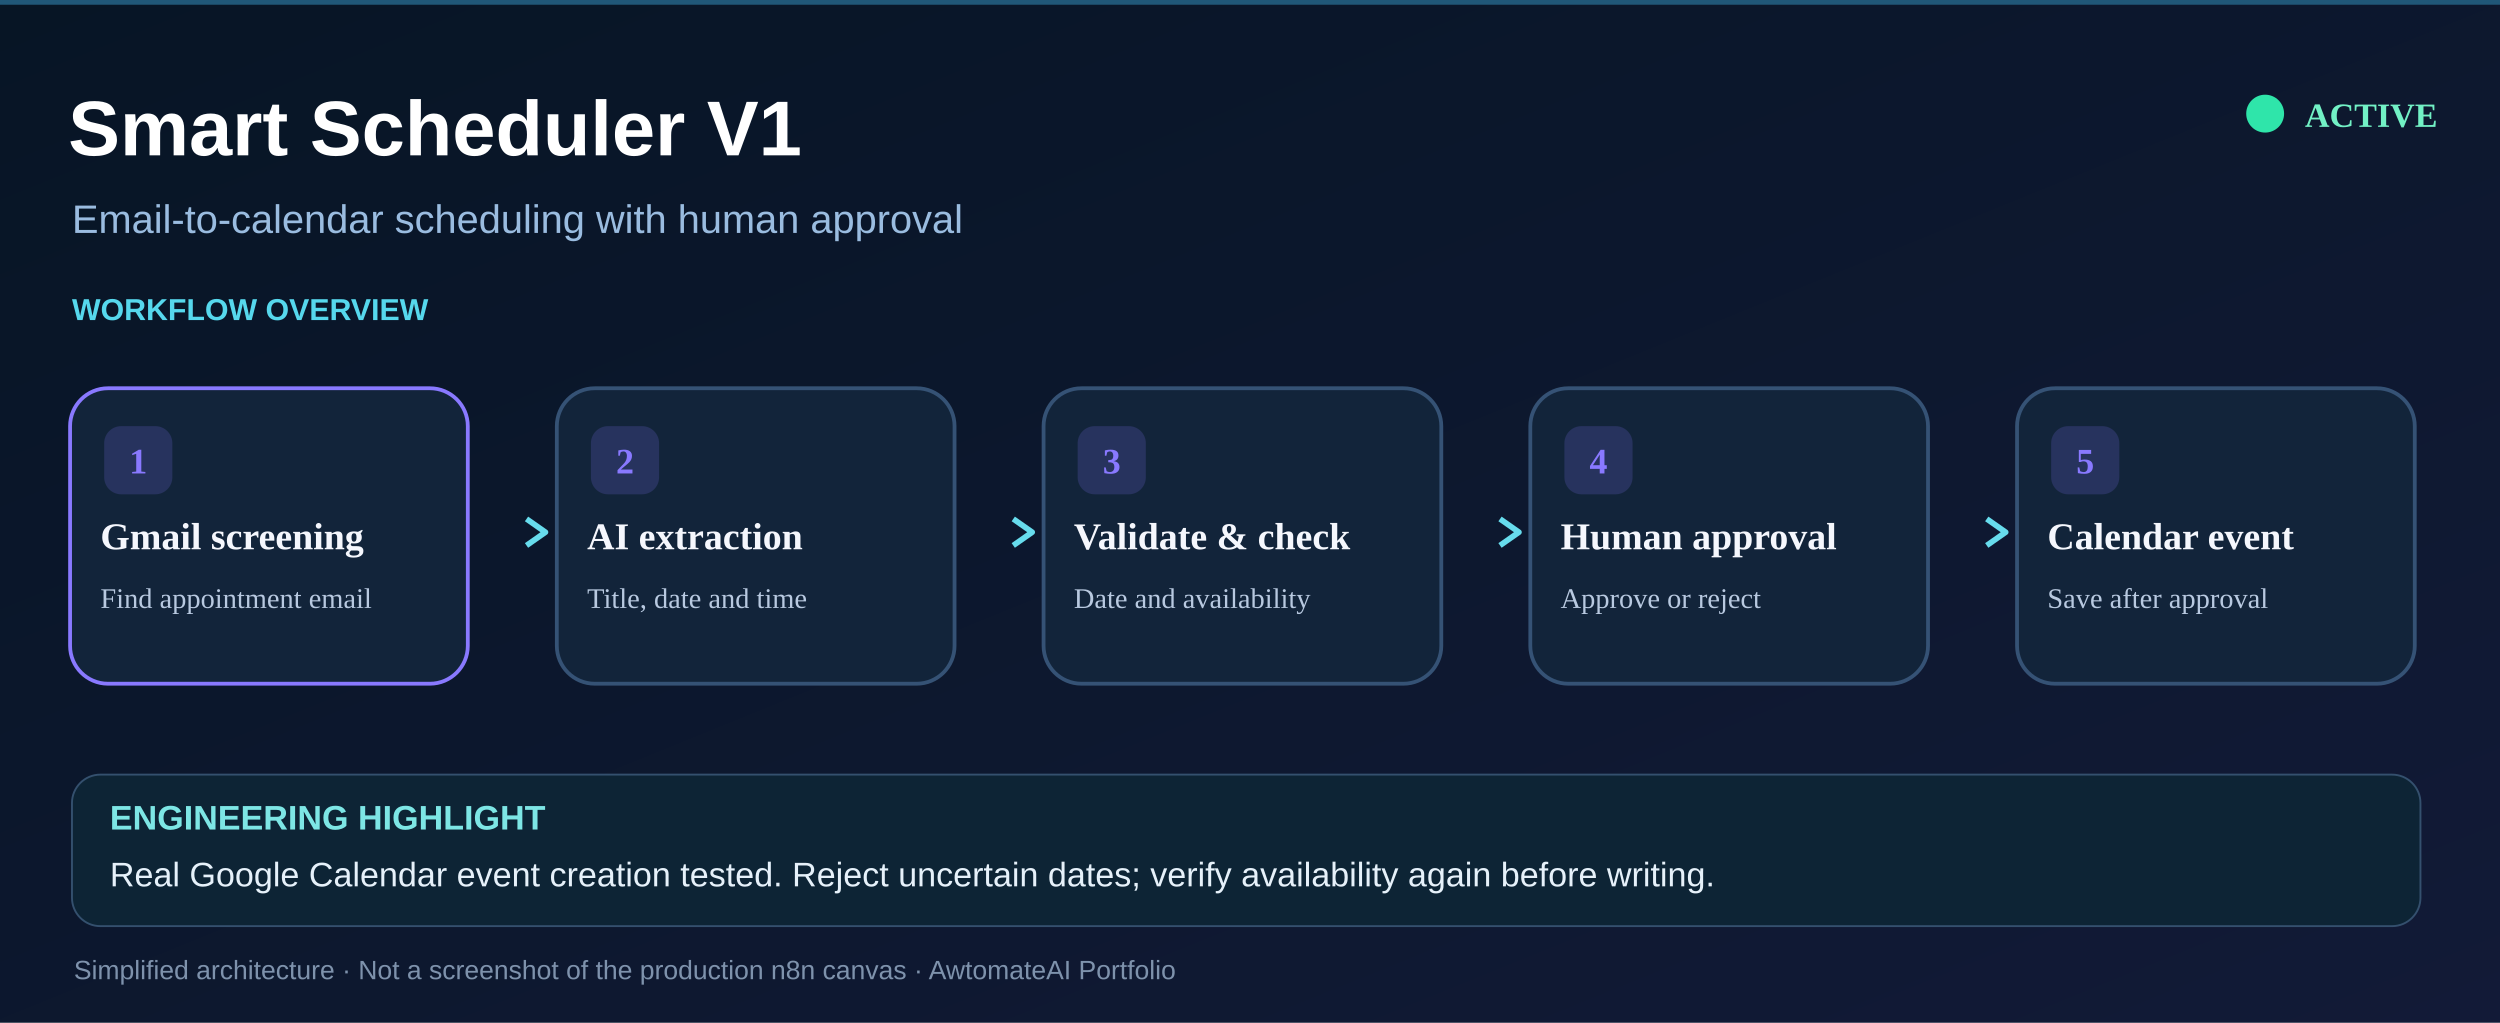
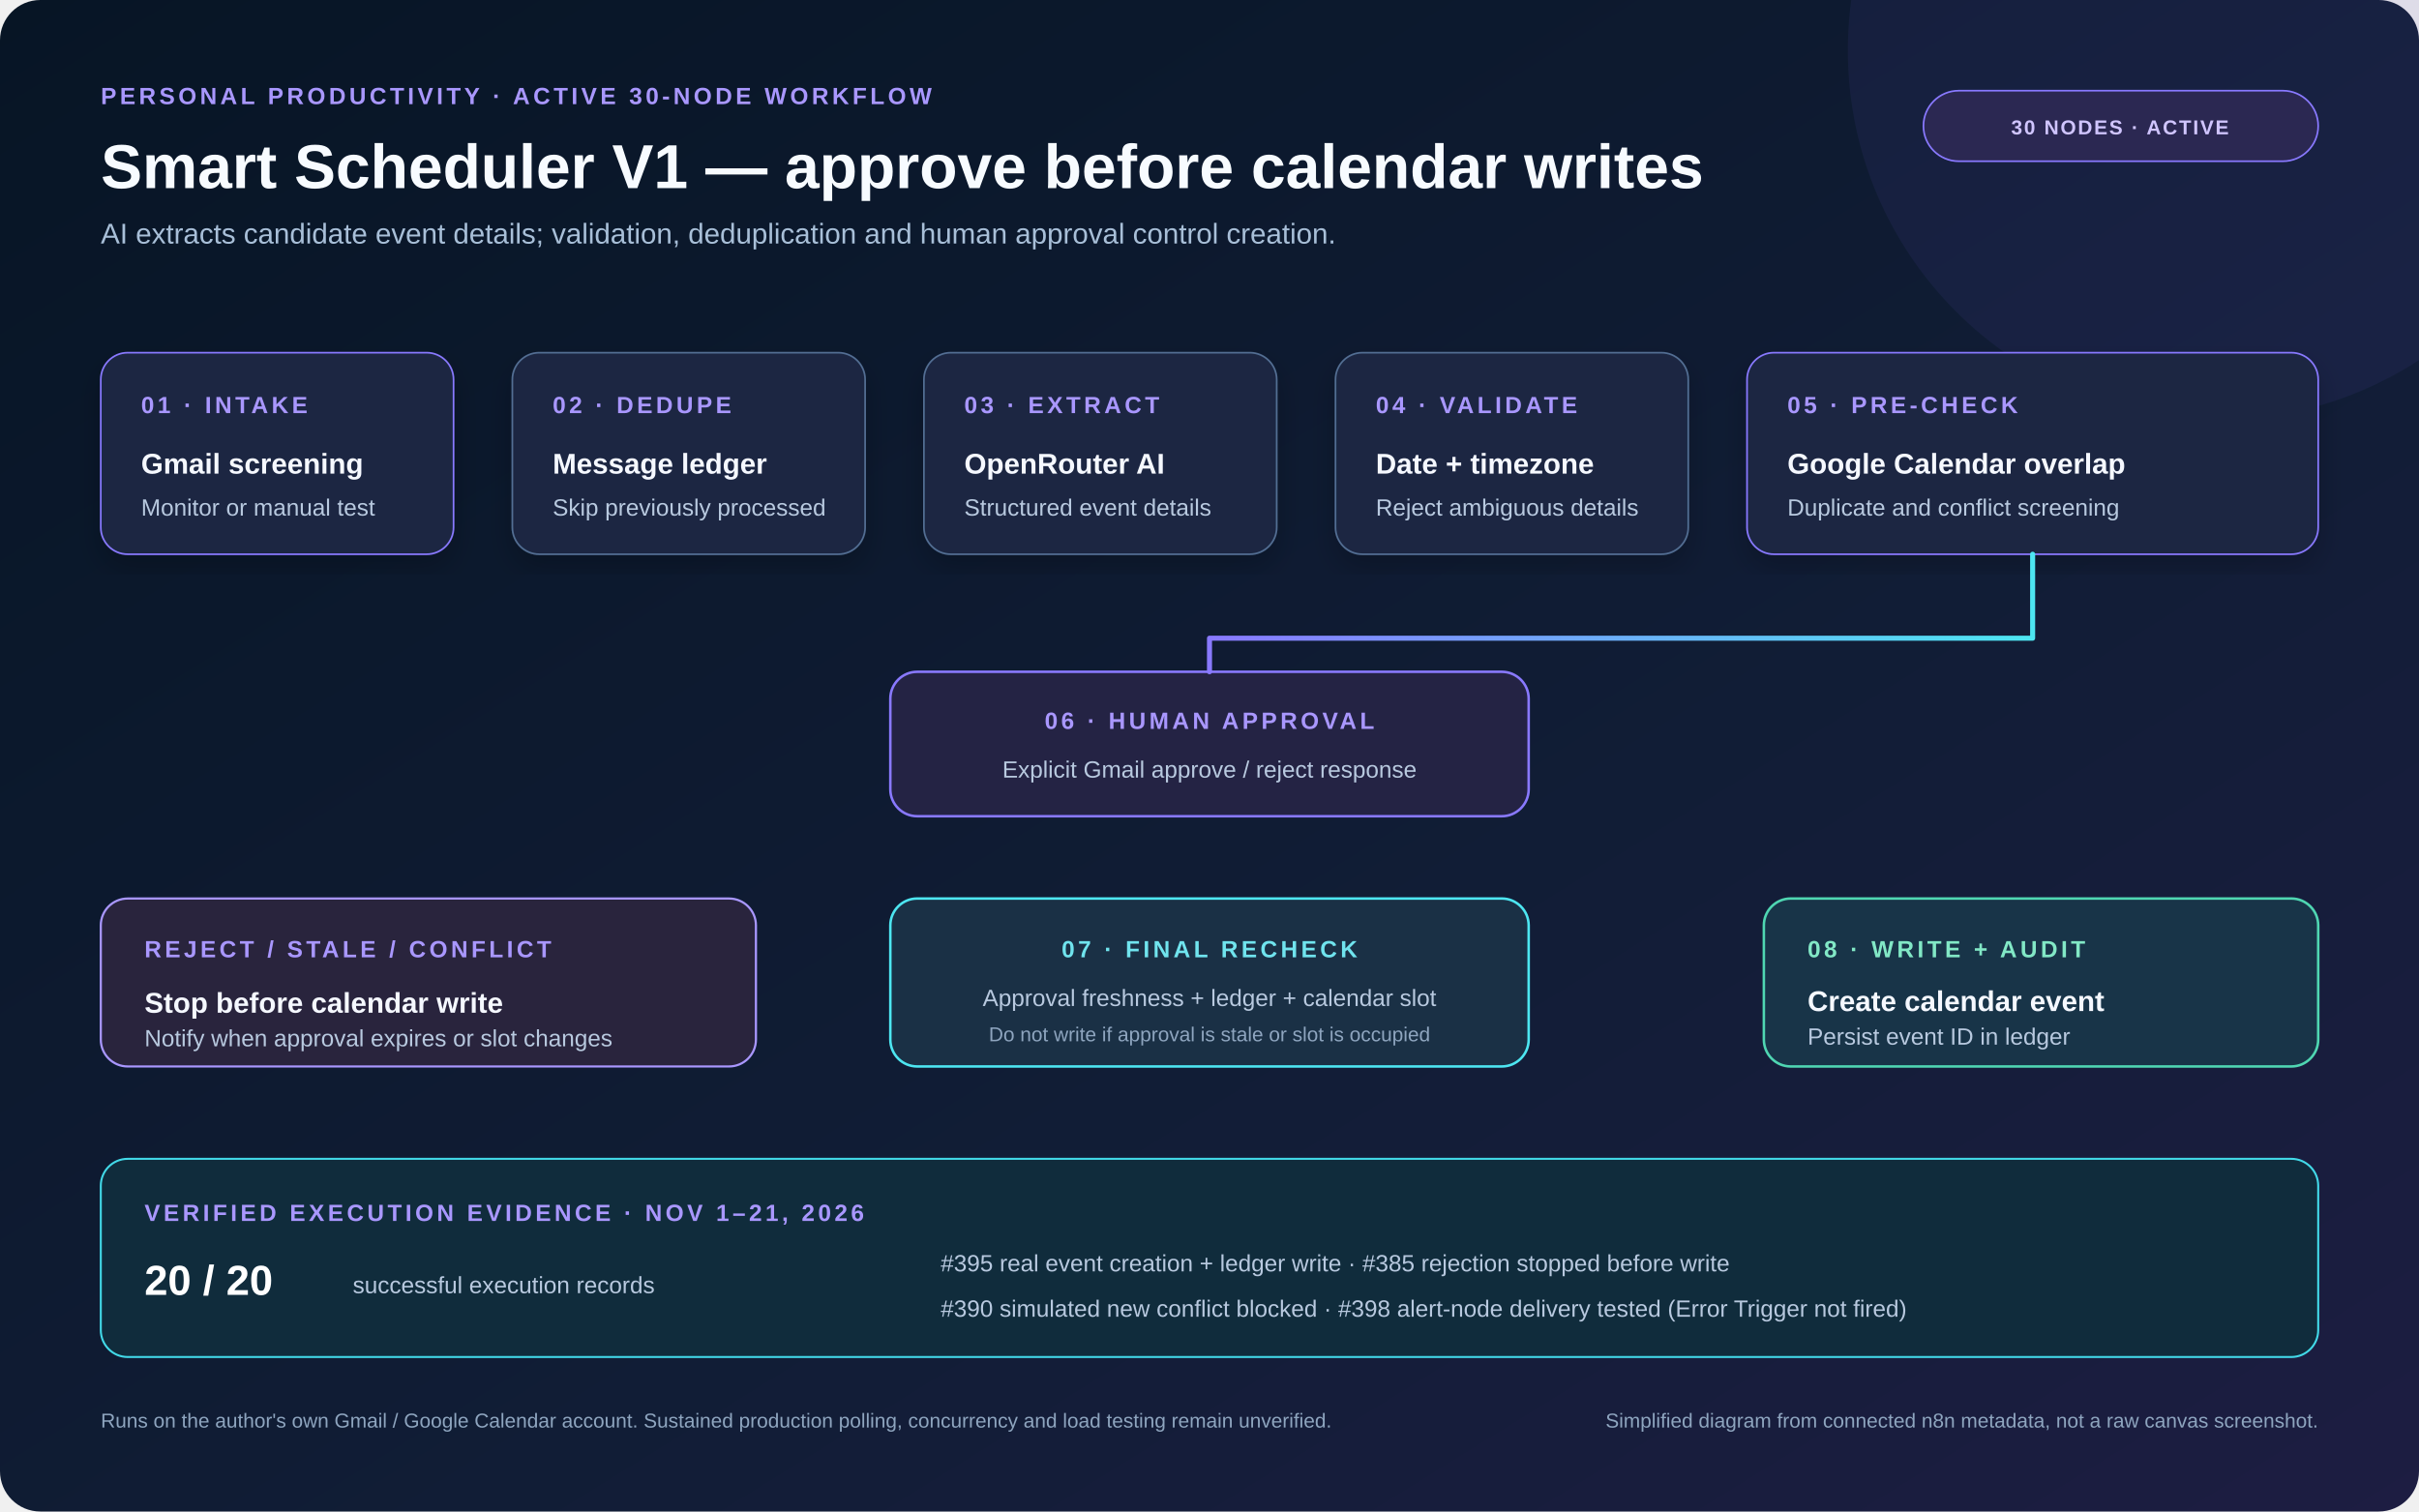
- <svg xmlns="http://www.w3.org/2000/svg" width="1320" height="540" viewBox="0 0 1320 540" role="img" aria-label="Smart Scheduler V1 workflow diagram">
-   <rect width="1320" height="540" fill="url(#bg)" />
+ <svg xmlns="http://www.w3.org/2000/svg" width="1440" height="900" viewBox="0 0 1440 900" role="img" aria-labelledby="title desc">
  <defs>
    <linearGradient id="bg" x1="0" y1="0" x2="1" y2="1">
      <stop stop-color="#071525" />
-       <stop offset="1" stop-color="#121a37" />
+       <stop offset=".6" stop-color="#111d36" />
+       <stop offset="1" stop-color="#1d1d42" />
    </linearGradient>
    <linearGradient id="line">
-       <stop stop-color="#4de6f1" />
-       <stop offset="1" stop-color="#8b76ff" />
+       <stop stop-color="#8979ff" />
+       <stop offset="1" stop-color="#4de6f1" />
    </linearGradient>
-     <filter id="glow">
-       <feGaussianBlur stdDeviation="5" result="b" />
-       <feMerge>
-         <feMergeNode in="b" />
-         <feMergeNode in="SourceGraphic" />
-       </feMerge>
+     <filter id="shadow">
+       <feDropShadow dx="0" dy="8" stdDeviation="8" flood-color="#000" flood-opacity=".2" />
    </filter>
+     <style>.ey{font:700 14px Arial,sans-serif;letter-spacing:2px;fill:#a997ff}.h{font:750 37px Arial,sans-serif;fill:#f7fbff}.sub{font:17px Arial,sans-serif;fill:#a8bfd8}.ct{font:700 17px Arial,sans-serif;fill:#f5f8ff}.bd{font:14px Arial,sans-serif;fill:#b8c9df}.sm{font:12px Arial,sans-serif;fill:#8ea5bf}.num{font:700 25px Arial,sans-serif;fill:#fff}.line{fill:none;stroke:url(#line);stroke-width:3;stroke-linecap:round;stroke-linejoin:round}</style>
  </defs>
-   <path d="M0 1 H1320" stroke="#205778" stroke-width="3" />
-   <circle cx="1196" cy="60" r="10" fill="#2fe5aa" />
-   <text x="1217" y="67" fill="#72f1c5" font-size="18" font-weight="700">ACTIVE</text>
-   <text x="36" y="82" font-size="41" font-weight="750" fill="#ffffff" font-family="Arial,sans-serif">Smart Scheduler V1</text>
-   <text x="38" y="123" font-size="21" fill="#9abce0" font-family="Arial,sans-serif">Email-to-calendar scheduling with human approval</text>
-   <text x="38" y="169" font-size="16" fill="#56d8ed" font-family="Arial,sans-serif" font-weight="700">WORKFLOW OVERVIEW</text>
-   <path d="M254 281 h30" stroke="url(#line)" stroke-width="4" stroke-linecap="round" />
-   <path d="M278 274 l10 7 -10 7" fill="none" stroke="#67dced" stroke-width="3" stroke-linejoin="round" />
-   <path d="M511 281 h30" stroke="url(#line)" stroke-width="4" stroke-linecap="round" />
-   <path d="M535 274 l10 7 -10 7" fill="none" stroke="#67dced" stroke-width="3" stroke-linejoin="round" />
-   <path d="M768 281 h30" stroke="url(#line)" stroke-width="4" stroke-linecap="round" />
-   <path d="M792 274 l10 7 -10 7" fill="none" stroke="#67dced" stroke-width="3" stroke-linejoin="round" />
-   <path d="M1025 281 h30" stroke="url(#line)" stroke-width="4" stroke-linecap="round" />
-   <path d="M1049 274 l10 7 -10 7" fill="none" stroke="#67dced" stroke-width="3" stroke-linejoin="round" />
-   <g>
-     <rect x="37" y="205" rx="20" width="210" height="156" fill="#12243a" stroke="#8979ff" stroke-width="2" />
-     <rect x="55" y="225" rx="9" width="36" height="36" fill="#8979ff" fill-opacity=".18" />
-     <text x="73" y="250" text-anchor="middle" font-size="19" fill="#8979ff" font-weight="700">1</text>
-     <text x="53" y="290" font-size="20" font-weight="700" fill="#f5f7fd">Gmail screening</text>
-     <text x="53" y="321" font-size="15" fill="#b8c9e0">Find appointment email</text>
+   <rect width="1440" height="900" rx="24" fill="url(#bg)" />
+   <circle cx="1320" cy="30" r="220" fill="#5148a8" opacity=".12" />
+   <text x="60" y="62" class="ey">PERSONAL PRODUCTIVITY · ACTIVE 30-NODE WORKFLOW</text>
+   <text x="60" y="112" class="h">Smart Scheduler V1 — approve before calendar writes</text>
+   <text x="60" y="145" class="sub">AI extracts candidate event details; validation, deduplication and human approval control creation.</text>
+   <rect x="1145" y="54" width="235" height="42" rx="21" fill="#2b2852" stroke="#8979ff" />
+   <text x="1262" y="80" text-anchor="middle" style="font:700 12px Arial;letter-spacing:1px;fill:#d0c5ff">30 NODES · ACTIVE</text>
+   <g filter="url(#shadow)">
+     <rect x="60" y="210" width="210" height="120" rx="16" fill="#1b2843" stroke="#8979ff" />
+     <rect x="305" y="210" width="210" height="120" rx="16" fill="#1b2843" stroke="#536e93" />
+     <rect x="550" y="210" width="210" height="120" rx="16" fill="#1b2843" stroke="#536e93" />
+     <rect x="795" y="210" width="210" height="120" rx="16" fill="#1b2843" stroke="#536e93" />
+     <rect x="1040" y="210" width="340" height="120" rx="16" fill="#1b2843" stroke="#8979ff" />
  </g>
-   <g>
-     <rect x="294" y="205" rx="20" width="210" height="156" fill="#12243a" stroke="#355275" stroke-width="2" />
-     <rect x="312" y="225" rx="9" width="36" height="36" fill="#8979ff" fill-opacity=".18" />
-     <text x="330" y="250" text-anchor="middle" font-size="19" fill="#8979ff" font-weight="700">2</text>
-     <text x="310" y="290" font-size="20" font-weight="700" fill="#f5f7fd">AI extraction</text>
-     <text x="310" y="321" font-size="15" fill="#b8c9e0">Title, date and time</text>
+   <text x="84" y="246" class="ey">01 · INTAKE</text>
+   <text x="84" y="282" class="ct">Gmail screening</text>
+   <text x="84" y="307" class="bd">Monitor or manual test</text>
+   <text x="329" y="246" class="ey">02 · DEDUPE</text>
+   <text x="329" y="282" class="ct">Message ledger</text>
+   <text x="329" y="307" class="bd">Skip previously processed</text>
+   <text x="574" y="246" class="ey">03 · EXTRACT</text>
+   <text x="574" y="282" class="ct">OpenRouter AI</text>
+   <text x="574" y="307" class="bd">Structured event details</text>
+   <text x="819" y="246" class="ey">04 · VALIDATE</text>
+   <text x="819" y="282" class="ct">Date + timezone</text>
+   <text x="819" y="307" class="bd">Reject ambiguous details</text>
+   <text x="1064" y="246" class="ey">05 · PRE-CHECK</text>
+   <text x="1064" y="282" class="ct">Google Calendar overlap</text>
+   <text x="1064" y="307" class="bd">Duplicate and conflict screening</text>
+   <g class="line">
+     <path d="M270 270h29" />
+     <path d="M515 270h29" />
+     <path d="M760 270h29" />
+     <path d="M1005 270h29" />
  </g>
-   <g>
-     <rect x="551" y="205" rx="20" width="210" height="156" fill="#12243a" stroke="#355275" stroke-width="2" />
-     <rect x="569" y="225" rx="9" width="36" height="36" fill="#8979ff" fill-opacity=".18" />
-     <text x="587" y="250" text-anchor="middle" font-size="19" fill="#8979ff" font-weight="700">3</text>
-     <text x="567" y="290" font-size="20" font-weight="700" fill="#f5f7fd">Validate &amp; check</text>
-     <text x="567" y="321" font-size="15" fill="#b8c9e0">Date and availability</text>
-   </g>
-   <g>
-     <rect x="808" y="205" rx="20" width="210" height="156" fill="#12243a" stroke="#355275" stroke-width="2" />
-     <rect x="826" y="225" rx="9" width="36" height="36" fill="#8979ff" fill-opacity=".18" />
-     <text x="844" y="250" text-anchor="middle" font-size="19" fill="#8979ff" font-weight="700">4</text>
-     <text x="824" y="290" font-size="20" font-weight="700" fill="#f5f7fd">Human approval</text>
-     <text x="824" y="321" font-size="15" fill="#b8c9e0">Approve or reject</text>
-   </g>
-   <g>
-     <rect x="1065" y="205" rx="20" width="210" height="156" fill="#12243a" stroke="#355275" stroke-width="2" />
-     <rect x="1083" y="225" rx="9" width="36" height="36" fill="#8979ff" fill-opacity=".18" />
-     <text x="1101" y="250" text-anchor="middle" font-size="19" fill="#8979ff" font-weight="700">5</text>
-     <text x="1081" y="290" font-size="20" font-weight="700" fill="#f5f7fd">Calendar event</text>
-     <text x="1081" y="321" font-size="15" fill="#b8c9e0">Save after approval</text>
-   </g>
-   <rect x="38" y="409" width="1240" height="80" rx="15" fill="#0d2435" stroke="#34506e" />
-   <text x="58" y="438" fill="#7de6e5" font-size="18" font-weight="700" font-family="Arial,sans-serif">ENGINEERING HIGHLIGHT</text>
-   <text x="58" y="468" fill="#e6f1fa" font-size="18" font-family="Arial,sans-serif">Real Google Calendar event creation tested. Reject uncertain dates; verify availability again before writing.</text>
-   <text x="39" y="517" fill="#7e92ac" font-size="14" font-family="Arial,sans-serif">Simplified architecture · Not a screenshot of the production n8n canvas · AwtomateAI Portfolio</text>
+   <rect x="530" y="400" width="380" height="86" rx="16" fill="#242344" stroke="#8979ff" stroke-width="1.5" />
+   <text x="720" y="434" text-anchor="middle" class="ey">06 · HUMAN APPROVAL</text>
+   <text x="720" y="463" text-anchor="middle" class="bd">Explicit Gmail approve / reject response</text>
+   <path class="line" d="M1210 330v50H720v20" />
+   <rect x="530" y="535" width="380" height="100" rx="16" fill="#1a3045" stroke="#4de6f1" stroke-width="1.5" />
+   <text x="720" y="570" text-anchor="middle" class="ey" style="fill:#70e4ee">07 · FINAL RECHECK</text>
+   <text x="720" y="599" text-anchor="middle" class="bd">Approval freshness + ledger + calendar slot</text>
+   <text x="720" y="620" text-anchor="middle" class="sm">Do not write if approval is stale or slot is occupied</text>
+   <path class="line" d="M720 486v42" />
+   <rect x="1050" y="535" width="330" height="100" rx="16" fill="#183448" stroke="#4fd6b2" stroke-width="1.5" />
+   <text x="1076" y="570" class="ey" style="fill:#82e8c6">08 · WRITE + AUDIT</text>
+   <text x="1076" y="602" class="ct">Create calendar event</text>
+   <text x="1076" y="622" class="bd">Persist event ID in ledger</text>
+   <path class="line" d="M910 585h130" />
+   <rect x="60" y="535" width="390" height="100" rx="16" fill="#29243d" stroke="#a997ff" stroke-width="1.3" />
+   <text x="86" y="570" class="ey">REJECT / STALE / CONFLICT</text>
+   <text x="86" y="603" class="ct">Stop before calendar write</text>
+   <text x="86" y="623" class="bd">Notify when approval expires or slot changes</text>
+   <path class="line" d="M530 585H460" />
+   <rect x="60" y="690" width="1320" height="118" rx="16" fill="#102c3c" stroke="#42d9e8" stroke-width="1.2" />
+   <text x="86" y="727" class="ey">VERIFIED EXECUTION EVIDENCE · NOV 1–21, 2026</text>
+   <text x="86" y="771" class="num">20 / 20</text>
+   <text x="210" y="770" class="bd">successful execution records</text>
+   <text x="560" y="757" class="bd">#395 real event creation + ledger write · #385 rejection stopped before write</text>
+   <text x="560" y="784" class="bd">#390 simulated new conflict blocked · #398 alert-node delivery tested (Error Trigger not fired)</text>
+   <text x="60" y="850" class="sm">Runs on the author's own Gmail / Google Calendar account. Sustained production polling, concurrency and load testing remain unverified.</text>
+   <text x="1380" y="850" text-anchor="end" class="sm">Simplified diagram from connected n8n metadata, not a raw canvas screenshot.</text>
</svg>
